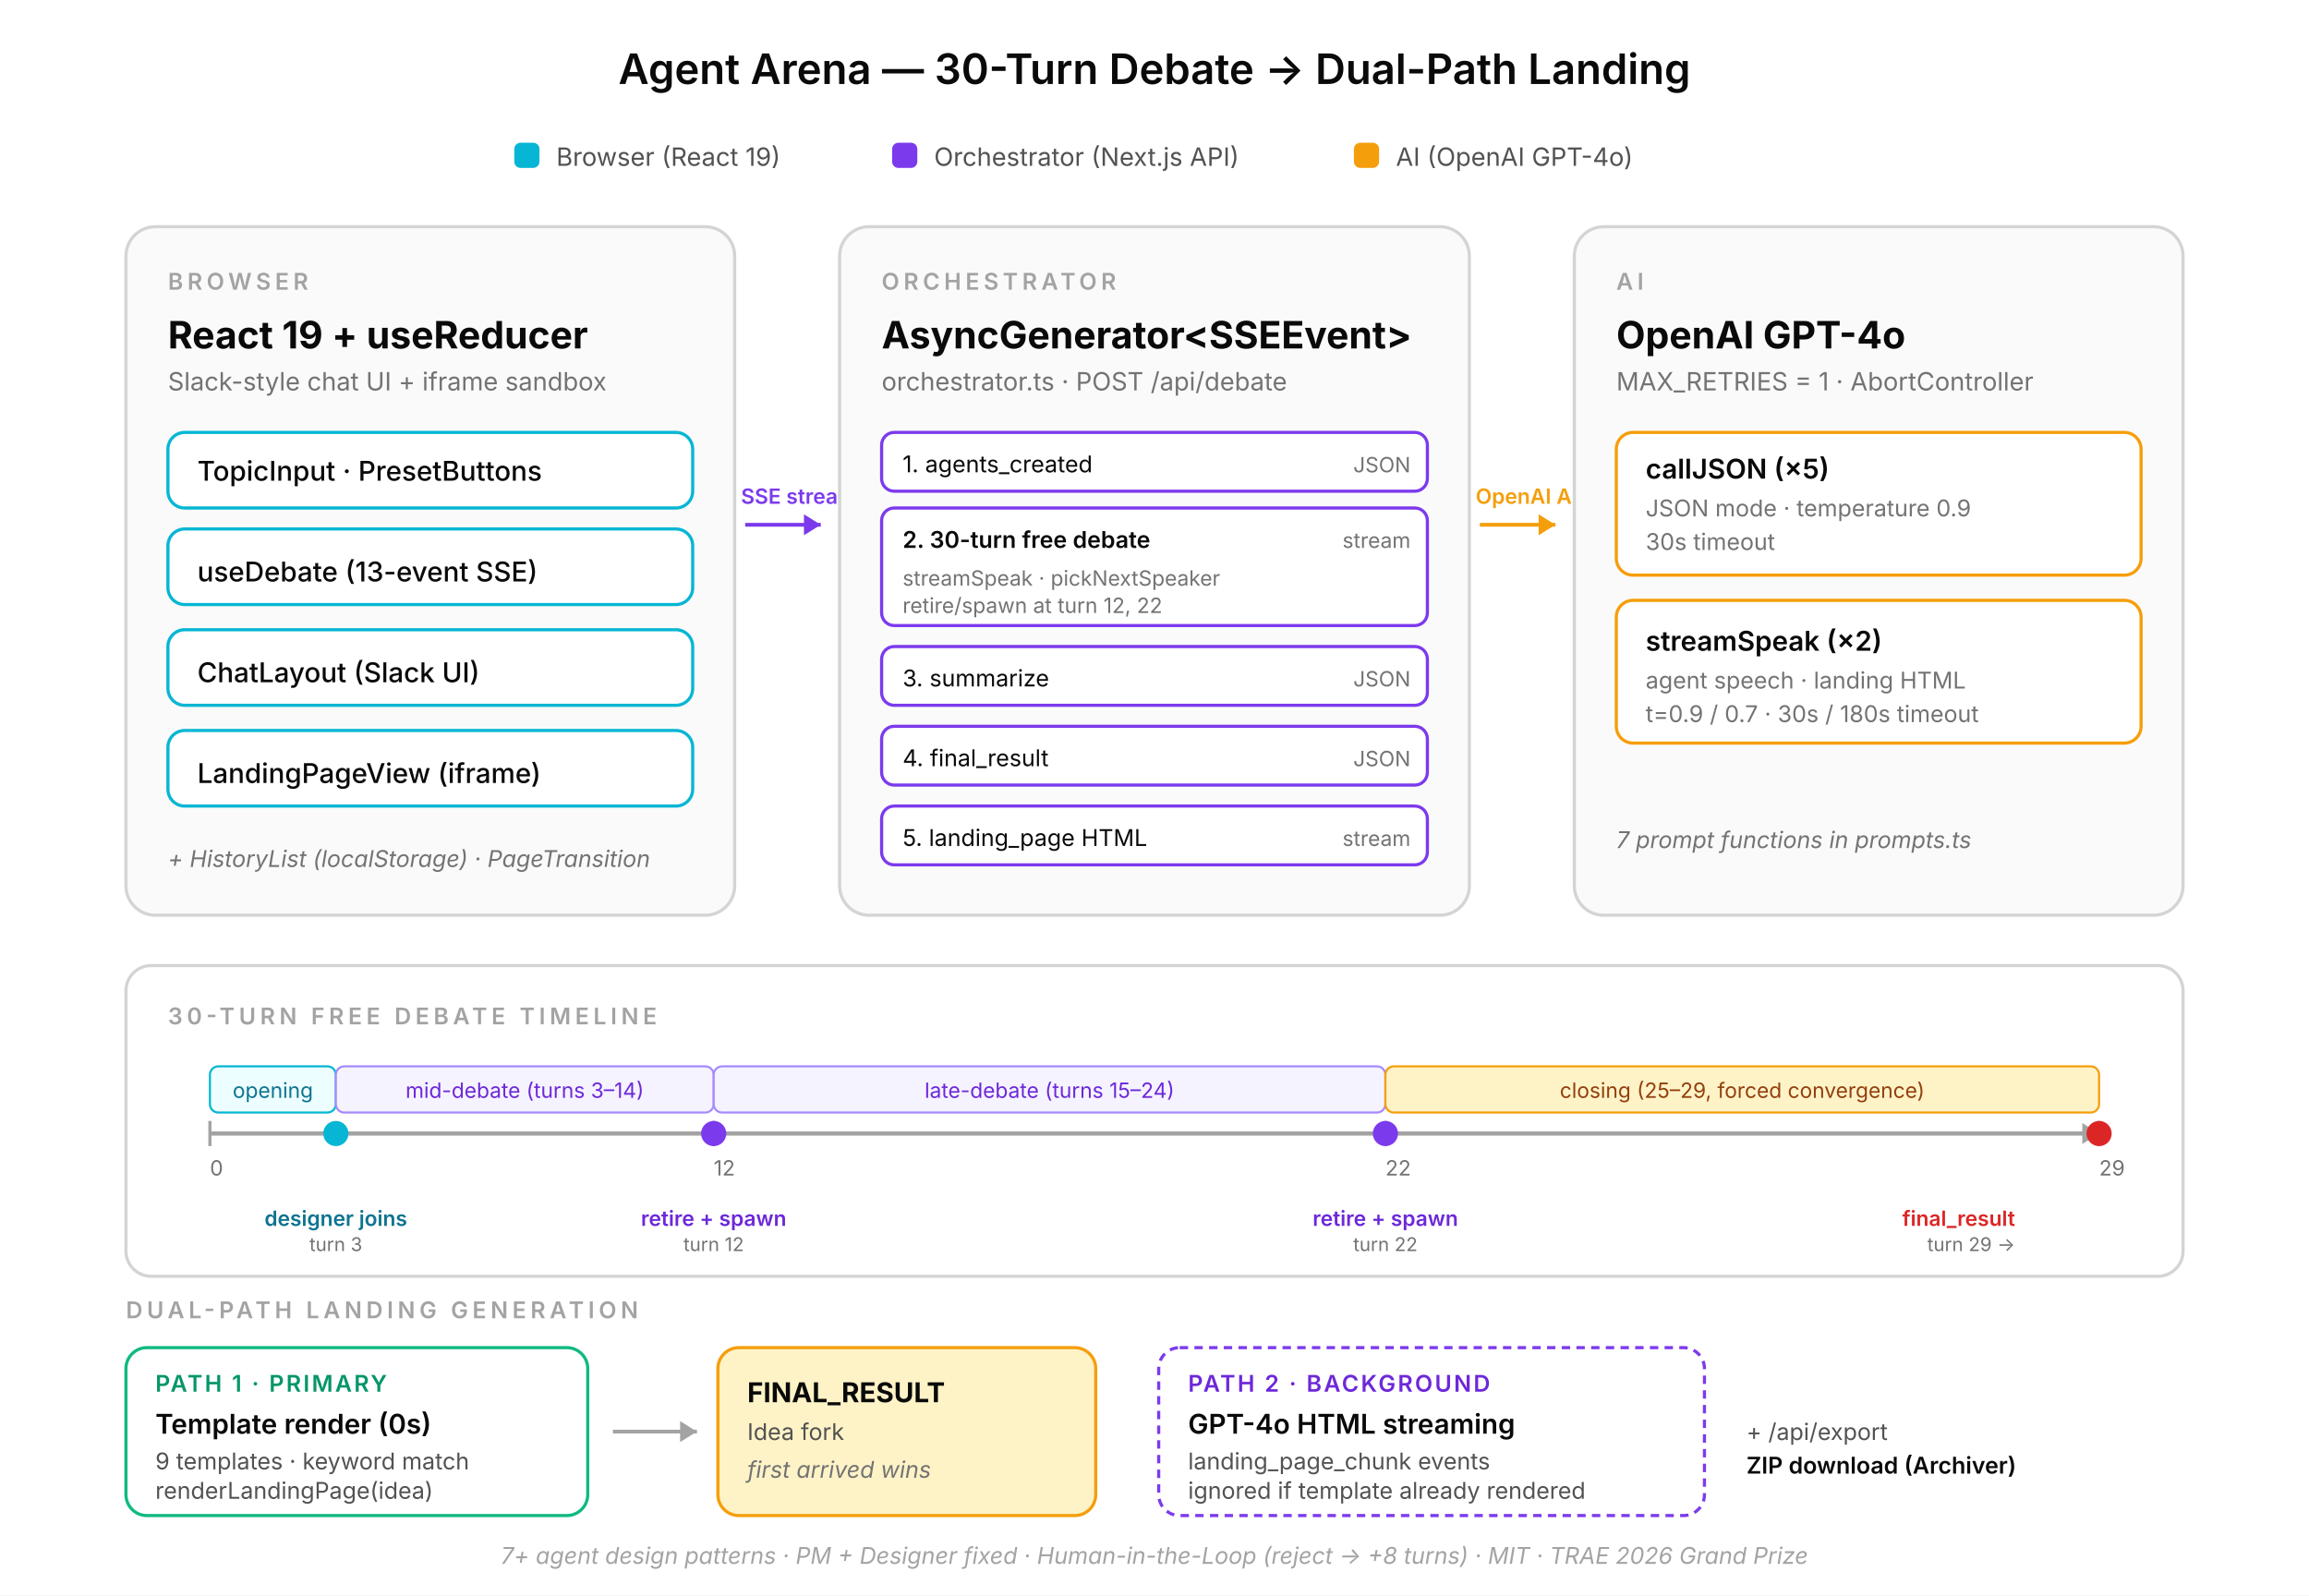
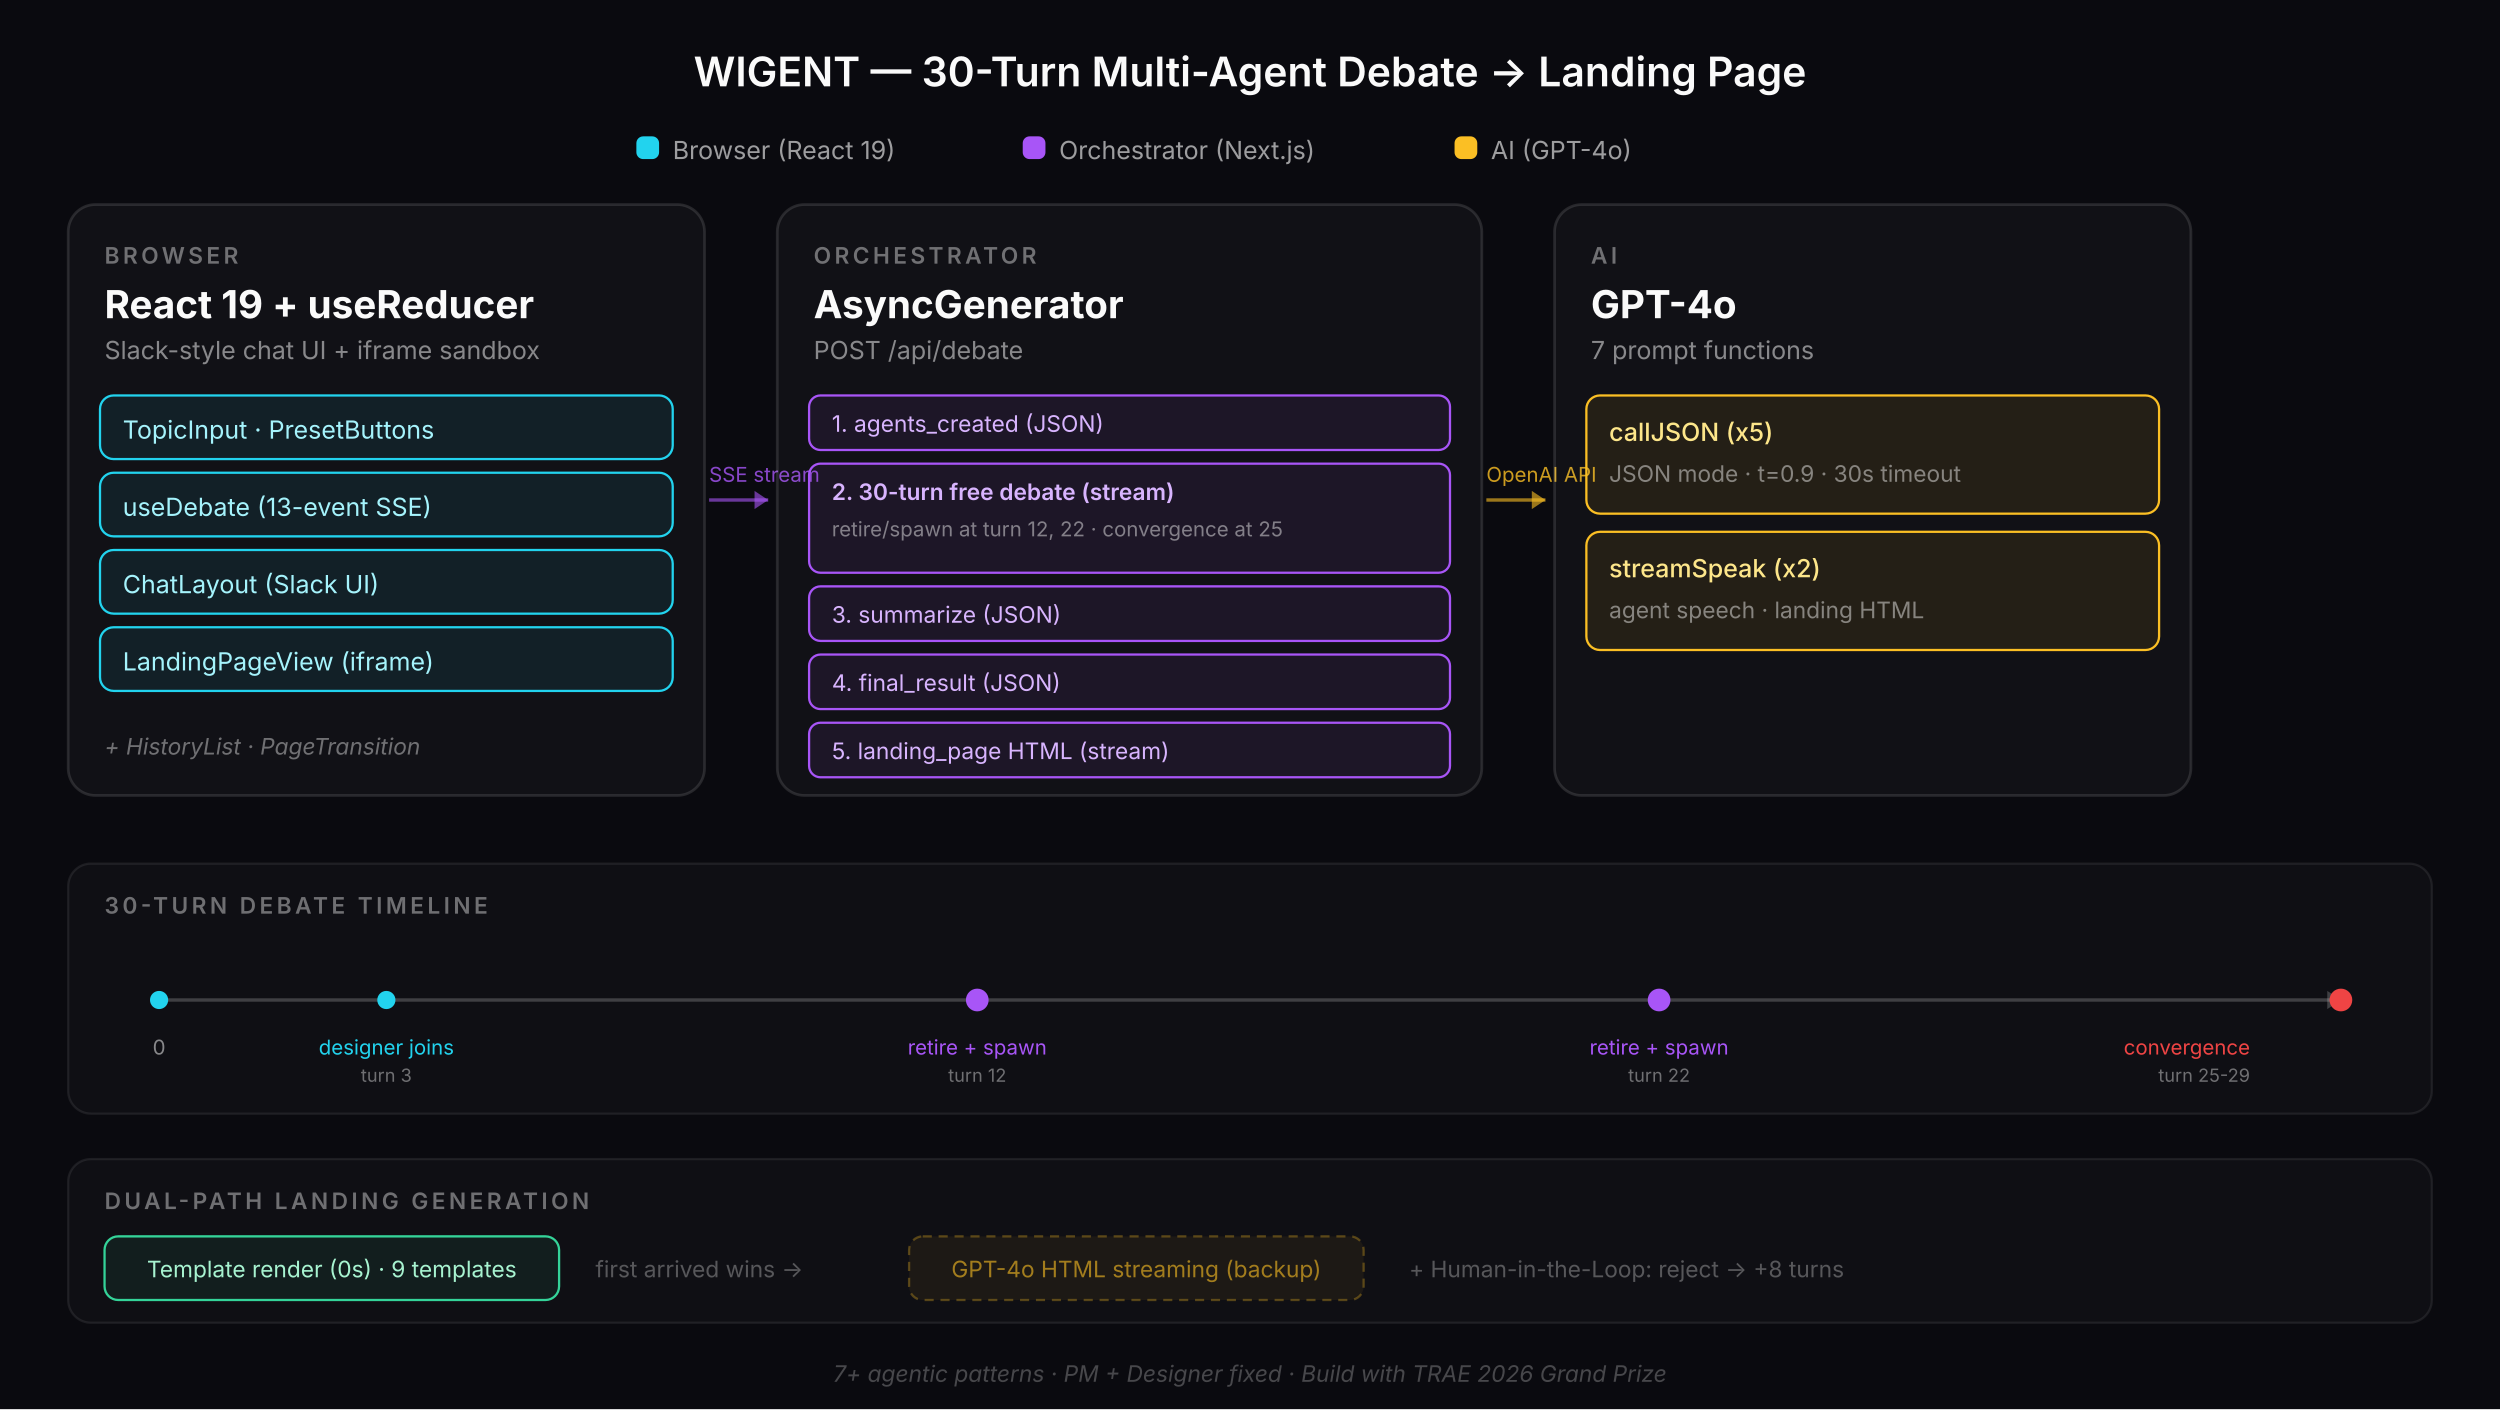
- <svg xmlns="http://www.w3.org/2000/svg" viewBox="0 0 1100 760" font-family="-apple-system, BlinkMacSystemFont, 'Segoe UI', system-ui, sans-serif">
-   <rect width="1100" height="760" fill="#ffffff" />
-   <text x="550" y="40" text-anchor="middle" font-size="20" font-weight="600" fill="#0a0a0a">Agent Arena — 30-Turn Debate → Dual-Path Landing</text>
-   <g transform="translate(245,68)">
-     <rect width="12" height="12" rx="3" fill="#06b6d4" />
-     <text x="20" y="11" font-size="12" fill="#525252">Browser (React 19)</text>
-     <rect x="180" width="12" height="12" rx="3" fill="#7c3aed" />
-     <text x="200" y="11" font-size="12" fill="#525252">Orchestrator (Next.js API)</text>
-     <rect x="400" width="12" height="12" rx="3" fill="#f59e0b" />
-     <text x="420" y="11" font-size="12" fill="#525252">AI (OpenAI GPT-4o)</text>
+ <svg xmlns="http://www.w3.org/2000/svg" viewBox="0 0 1100 620" font-family="-apple-system, BlinkMacSystemFont, 'Segoe UI', system-ui, sans-serif">
+   <rect width="1100" height="620" fill="#0a0a0f" />
+   <text x="550" y="38" text-anchor="middle" font-size="18" font-weight="600" fill="#fafafa">WIGENT — 30-Turn Multi-Agent Debate → Landing Page</text>
+   <g transform="translate(280,60)">
+     <rect width="10" height="10" rx="3" fill="#22d3ee" />
+     <text x="16" y="10" font-size="11" fill="rgba(255,255,255,0.6)">Browser (React 19)</text>
+     <rect x="170" width="10" height="10" rx="3" fill="#a855f7" />
+     <text x="186" y="10" font-size="11" fill="rgba(255,255,255,0.6)">Orchestrator (Next.js)</text>
+     <rect x="360" width="10" height="10" rx="3" fill="#fbbf24" />
+     <text x="376" y="10" font-size="11" fill="rgba(255,255,255,0.6)">AI (GPT-4o)</text>
  </g>
-   <g transform="translate(60,108)">
-     <rect width="290" height="328" rx="14" fill="#fafafa" stroke="#d4d4d4" stroke-width="1.5" />
-     <text x="20" y="30" font-size="11" font-weight="600" fill="#a3a3a3" letter-spacing="2">BROWSER</text>
-     <text x="20" y="58" font-size="18" font-weight="700" fill="#0a0a0a">React 19 + useReducer</text>
-     <text x="20" y="78" font-size="12" fill="#737373">Slack-style chat UI + iframe sandbox</text>
-     <g transform="translate(20,98)">
-       <rect width="250" height="36" rx="8" fill="#ffffff" stroke="#06b6d4" stroke-width="1.5" />
-       <text x="14" y="23" font-size="13" font-weight="500" fill="#0a0a0a">TopicInput · PresetButtons</text>
-       <rect y="46" width="250" height="36" rx="8" fill="#ffffff" stroke="#06b6d4" stroke-width="1.5" />
-       <text x="14" y="71" font-size="13" font-weight="500" fill="#0a0a0a">useDebate (13-event SSE)</text>
-       <rect y="94" width="250" height="36" rx="8" fill="#ffffff" stroke="#06b6d4" stroke-width="1.5" />
-       <text x="14" y="119" font-size="13" font-weight="500" fill="#0a0a0a">ChatLayout (Slack UI)</text>
-       <rect y="142" width="250" height="36" rx="8" fill="#ffffff" stroke="#06b6d4" stroke-width="1.5" />
-       <text x="14" y="167" font-size="13" font-weight="500" fill="#0a0a0a">LandingPageView (iframe)</text>
-       <text x="0" y="207" font-size="11" font-style="italic" fill="#737373">+ HistoryList (localStorage) · PageTransition</text>
+   <g transform="translate(30,90)">
+     <rect width="280" height="260" rx="12" fill="rgba(255,255,255,0.03)" stroke="rgba(255,255,255,0.12)" stroke-width="1.2" />
+     <text x="16" y="26" font-size="10" font-weight="600" fill="rgba(255,255,255,0.4)" letter-spacing="1.5">BROWSER</text>
+     <text x="16" y="50" font-size="17" font-weight="700" fill="#fafafa">React 19 + useReducer</text>
+     <text x="16" y="68" font-size="11" fill="rgba(255,255,255,0.5)">Slack-style chat UI + iframe sandbox</text>
+     <g transform="translate(14,84)">
+       <rect width="252" height="28" rx="6" fill="rgba(34,211,238,0.08)" stroke="#22d3ee" stroke-width="1" />
+       <text x="10" y="19" font-size="11" fill="#a5f3fc">TopicInput · PresetButtons</text>
+       <rect y="34" width="252" height="28" rx="6" fill="rgba(34,211,238,0.08)" stroke="#22d3ee" stroke-width="1" />
+       <text x="10" y="53" font-size="11" fill="#a5f3fc">useDebate (13-event SSE)</text>
+       <rect y="68" width="252" height="28" rx="6" fill="rgba(34,211,238,0.08)" stroke="#22d3ee" stroke-width="1" />
+       <text x="10" y="87" font-size="11" fill="#a5f3fc">ChatLayout (Slack UI)</text>
+       <rect y="102" width="252" height="28" rx="6" fill="rgba(34,211,238,0.08)" stroke="#22d3ee" stroke-width="1" />
+       <text x="10" y="121" font-size="11" fill="#a5f3fc">LandingPageView (iframe)</text>
+     </g>
+     <text x="16" y="242" font-size="10" fill="rgba(255,255,255,0.4)" font-style="italic">+ HistoryList · PageTransition</text>
+   </g>
+   <g transform="translate(312,220)">
+     <line x1="0" y1="0" x2="26" y2="0" stroke="rgba(168,85,247,0.6)" stroke-width="1.5" />
+     <polygon points="26,0 20,-4 20,4" fill="rgba(168,85,247,0.6)" />
+     <text x="0" y="-8" font-size="9" fill="rgba(168,85,247,0.8)">SSE stream</text>
+   </g>
+   <g transform="translate(342,90)">
+     <rect width="310" height="260" rx="12" fill="rgba(255,255,255,0.03)" stroke="rgba(255,255,255,0.12)" stroke-width="1.2" />
+     <text x="16" y="26" font-size="10" font-weight="600" fill="rgba(255,255,255,0.4)" letter-spacing="1.5">ORCHESTRATOR</text>
+     <text x="16" y="50" font-size="17" font-weight="700" fill="#fafafa">AsyncGenerator</text>
+     <text x="16" y="68" font-size="11" fill="rgba(255,255,255,0.5)">POST /api/debate</text>
+     <g transform="translate(14,84)">
+       <rect width="282" height="24" rx="5" fill="rgba(168,85,247,0.08)" stroke="#a855f7" stroke-width="1" />
+       <text x="10" y="16" font-size="10" fill="#d8b4fe">1. agents_created (JSON)</text>
+       <rect y="30" width="282" height="48" rx="5" fill="rgba(168,85,247,0.08)" stroke="#a855f7" stroke-width="1" />
+       <text x="10" y="46" font-size="10" font-weight="600" fill="#d8b4fe">2. 30-turn free debate (stream)</text>
+       <text x="10" y="62" font-size="9" fill="rgba(255,255,255,0.45)">retire/spawn at turn 12, 22 · convergence at 25</text>
+       <rect y="84" width="282" height="24" rx="5" fill="rgba(168,85,247,0.08)" stroke="#a855f7" stroke-width="1" />
+       <text x="10" y="100" font-size="10" fill="#d8b4fe">3. summarize (JSON)</text>
+       <rect y="114" width="282" height="24" rx="5" fill="rgba(168,85,247,0.08)" stroke="#a855f7" stroke-width="1" />
+       <text x="10" y="130" font-size="10" fill="#d8b4fe">4. final_result (JSON)</text>
+       <rect y="144" width="282" height="24" rx="5" fill="rgba(168,85,247,0.08)" stroke="#a855f7" stroke-width="1" />
+       <text x="10" y="160" font-size="10" fill="#d8b4fe">5. landing_page HTML (stream)</text>
    </g>
  </g>
-   <g transform="translate(355,250)">
-     <line x1="0" y1="0" x2="36" y2="0" stroke="#7c3aed" stroke-width="1.8" />
-     <polygon points="36,0 28,-5 28,5" fill="#7c3aed" />
-     <text x="-2" y="-10" font-size="10" font-weight="600" fill="#7c3aed">SSE stream</text>
+   <g transform="translate(654,220)">
+     <line x1="0" y1="0" x2="26" y2="0" stroke="rgba(251,191,36,0.6)" stroke-width="1.5" />
+     <polygon points="26,0 20,-4 20,4" fill="rgba(251,191,36,0.6)" />
+     <text x="0" y="-8" font-size="9" fill="rgba(251,191,36,0.8)">OpenAI API</text>
  </g>
-   <g transform="translate(400,108)">
-     <rect width="300" height="328" rx="14" fill="#fafafa" stroke="#d4d4d4" stroke-width="1.5" />
-     <text x="20" y="30" font-size="11" font-weight="600" fill="#a3a3a3" letter-spacing="2">ORCHESTRATOR</text>
-     <text x="20" y="58" font-size="18" font-weight="700" fill="#0a0a0a">AsyncGenerator&lt;SSEEvent&gt;</text>
-     <text x="20" y="78" font-size="12" fill="#737373">orchestrator.ts · POST /api/debate</text>
-     <g transform="translate(20,98)">
-       <rect width="260" height="28" rx="6" fill="#ffffff" stroke="#7c3aed" stroke-width="1.5" />
-       <text x="10" y="19" font-size="11" fill="#0a0a0a">1. agents_created</text>
-       <text x="252" y="19" text-anchor="end" font-size="10" fill="#737373">JSON</text>
-       <rect y="36" width="260" height="56" rx="6" fill="#ffffff" stroke="#7c3aed" stroke-width="1.5" />
-       <text x="10" y="55" font-size="11" font-weight="600" fill="#0a0a0a">2. 30-turn free debate</text>
-       <text x="10" y="73" font-size="10" fill="#737373">streamSpeak · pickNextSpeaker</text>
-       <text x="10" y="86" font-size="10" fill="#737373">retire/spawn at turn 12, 22</text>
-       <text x="252" y="55" text-anchor="end" font-size="10" fill="#737373">stream</text>
-       <rect y="102" width="260" height="28" rx="6" fill="#ffffff" stroke="#7c3aed" stroke-width="1.5" />
-       <text x="10" y="121" font-size="11" fill="#0a0a0a">3. summarize</text>
-       <text x="252" y="121" text-anchor="end" font-size="10" fill="#737373">JSON</text>
-       <rect y="140" width="260" height="28" rx="6" fill="#ffffff" stroke="#7c3aed" stroke-width="1.5" />
-       <text x="10" y="159" font-size="11" fill="#0a0a0a">4. final_result</text>
-       <text x="252" y="159" text-anchor="end" font-size="10" fill="#737373">JSON</text>
-       <rect y="178" width="260" height="28" rx="6" fill="#ffffff" stroke="#7c3aed" stroke-width="1.5" />
-       <text x="10" y="197" font-size="11" fill="#0a0a0a">5. landing_page HTML</text>
-       <text x="252" y="197" text-anchor="end" font-size="10" fill="#737373">stream</text>
+   <g transform="translate(684,90)">
+     <rect width="280" height="260" rx="12" fill="rgba(255,255,255,0.03)" stroke="rgba(255,255,255,0.12)" stroke-width="1.2" />
+     <text x="16" y="26" font-size="10" font-weight="600" fill="rgba(255,255,255,0.4)" letter-spacing="1.5">AI</text>
+     <text x="16" y="50" font-size="17" font-weight="700" fill="#fafafa">GPT-4o</text>
+     <text x="16" y="68" font-size="11" fill="rgba(255,255,255,0.5)">7 prompt functions</text>
+     <g transform="translate(14,84)">
+       <rect width="252" height="52" rx="6" fill="rgba(251,191,36,0.08)" stroke="#fbbf24" stroke-width="1" />
+       <text x="10" y="20" font-size="11" font-weight="500" fill="#fde68a">callJSON (x5)</text>
+       <text x="10" y="38" font-size="10" fill="rgba(255,255,255,0.45)">JSON mode · t=0.9 · 30s timeout</text>
+       <rect y="60" width="252" height="52" rx="6" fill="rgba(251,191,36,0.08)" stroke="#fbbf24" stroke-width="1" />
+       <text x="10" y="80" font-size="11" font-weight="500" fill="#fde68a">streamSpeak (x2)</text>
+       <text x="10" y="98" font-size="10" fill="rgba(255,255,255,0.45)">agent speech · landing HTML</text>
    </g>
  </g>
-   <g transform="translate(705,250)">
-     <line x1="0" y1="0" x2="36" y2="0" stroke="#f59e0b" stroke-width="1.8" />
-     <polygon points="36,0 28,-5 28,5" fill="#f59e0b" />
-     <text x="-2" y="-10" font-size="10" font-weight="600" fill="#f59e0b">OpenAI API</text>
+   <g transform="translate(30,380)">
+     <rect width="1040" height="110" rx="10" fill="rgba(255,255,255,0.02)" stroke="rgba(255,255,255,0.08)" stroke-width="1" />
+     <text x="16" y="22" font-size="10" font-weight="600" fill="rgba(255,255,255,0.4)" letter-spacing="1.5">30-TURN DEBATE TIMELINE</text>
+     <line x1="40" y1="60" x2="1000" y2="60" stroke="rgba(255,255,255,0.2)" stroke-width="1.5" />
+     <polygon points="1000,60 994,56 994,64" fill="rgba(255,255,255,0.2)" />
+     <circle cx="40" cy="60" r="4" fill="#22d3ee" />
+     <text x="40" y="84" text-anchor="middle" font-size="9" fill="rgba(255,255,255,0.5)">0</text>
+     <circle cx="140" cy="60" r="4" fill="#22d3ee" />
+     <text x="140" y="84" text-anchor="middle" font-size="9" fill="#22d3ee">designer joins</text>
+     <text x="140" y="96" text-anchor="middle" font-size="8" fill="rgba(255,255,255,0.4)">turn 3</text>
+     <circle cx="400" cy="60" r="5" fill="#a855f7" />
+     <text x="400" y="84" text-anchor="middle" font-size="9" fill="#a855f7">retire + spawn</text>
+     <text x="400" y="96" text-anchor="middle" font-size="8" fill="rgba(255,255,255,0.4)">turn 12</text>
+     <circle cx="700" cy="60" r="5" fill="#a855f7" />
+     <text x="700" y="84" text-anchor="middle" font-size="9" fill="#a855f7">retire + spawn</text>
+     <text x="700" y="96" text-anchor="middle" font-size="8" fill="rgba(255,255,255,0.4)">turn 22</text>
+     <circle cx="1000" cy="60" r="5" fill="#ef4444" />
+     <text x="960" y="84" text-anchor="end" font-size="9" fill="#ef4444">convergence</text>
+     <text x="960" y="96" text-anchor="end" font-size="8" fill="rgba(255,255,255,0.4)">turn 25-29</text>
  </g>
-   <g transform="translate(750,108)">
-     <rect width="290" height="328" rx="14" fill="#fafafa" stroke="#d4d4d4" stroke-width="1.5" />
-     <text x="20" y="30" font-size="11" font-weight="600" fill="#a3a3a3" letter-spacing="2">AI</text>
-     <text x="20" y="58" font-size="18" font-weight="700" fill="#0a0a0a">OpenAI GPT-4o</text>
-     <text x="20" y="78" font-size="12" fill="#737373">MAX_RETRIES = 1 · AbortController</text>
-     <g transform="translate(20,98)">
-       <rect width="250" height="68" rx="8" fill="#ffffff" stroke="#f59e0b" stroke-width="1.5" />
-       <text x="14" y="22" font-size="13" font-weight="600" fill="#0a0a0a">callJSON (×5)</text>
-       <text x="14" y="40" font-size="11" fill="#737373">JSON mode · temperature 0.9</text>
-       <text x="14" y="56" font-size="11" fill="#737373">30s timeout</text>
-       <rect y="80" width="250" height="68" rx="8" fill="#ffffff" stroke="#f59e0b" stroke-width="1.5" />
-       <text x="14" y="104" font-size="13" font-weight="600" fill="#0a0a0a">streamSpeak (×2)</text>
-       <text x="14" y="122" font-size="11" fill="#737373">agent speech · landing HTML</text>
-       <text x="14" y="138" font-size="11" fill="#737373">t=0.9 / 0.7 · 30s / 180s timeout</text>
-     </g>
-     <text x="20" y="296" font-size="11" font-style="italic" fill="#737373">7 prompt functions in prompts.ts</text>
+   <g transform="translate(30,510)">
+     <rect width="1040" height="72" rx="10" fill="rgba(255,255,255,0.02)" stroke="rgba(255,255,255,0.08)" stroke-width="1" />
+     <text x="16" y="22" font-size="10" font-weight="600" fill="rgba(255,255,255,0.4)" letter-spacing="1.5">DUAL-PATH LANDING GENERATION</text>
+     <rect x="16" y="34" width="200" height="28" rx="6" fill="rgba(52,211,153,0.08)" stroke="#34d399" stroke-width="1" />
+     <text x="116" y="52" text-anchor="middle" font-size="10" fill="#a7f3d0">Template render (0s) · 9 templates</text>
+     <text x="232" y="52" font-size="10" fill="rgba(255,255,255,0.3)">first arrived wins →</text>
+     <rect x="370" y="34" width="200" height="28" rx="6" fill="rgba(251,191,36,0.06)" stroke="rgba(251,191,36,0.3)" stroke-width="1" stroke-dasharray="4 3" />
+     <text x="470" y="52" text-anchor="middle" font-size="10" fill="rgba(251,191,36,0.6)">GPT-4o HTML streaming (backup)</text>
+     <text x="590" y="52" font-size="10" fill="rgba(255,255,255,0.3)">+ Human-in-the-Loop: reject → +8 turns</text>
  </g>
-   <g transform="translate(60,460)">
-     <rect width="980" height="148" rx="12" fill="#ffffff" stroke="#d4d4d4" stroke-width="1.5" />
-     <text x="20" y="28" font-size="11" font-weight="600" fill="#a3a3a3" letter-spacing="2">30-TURN FREE DEBATE TIMELINE</text>
-     <line x1="40" y1="80" x2="940" y2="80" stroke="#a3a3a3" stroke-width="2" />
-     <polygon points="940,80 932,75 932,85" fill="#a3a3a3" />
-     <text x="40" y="100" font-size="10" fill="#737373">0</text>
-     <line x1="40" y1="74" x2="40" y2="86" stroke="#a3a3a3" stroke-width="1.5" />
-     <text x="280" y="100" font-size="10" fill="#737373">12</text>
-     <line x1="280" y1="74" x2="280" y2="86" stroke="#a3a3a3" stroke-width="1.5" />
-     <text x="600" y="100" font-size="10" fill="#737373">22</text>
-     <line x1="600" y1="74" x2="600" y2="86" stroke="#a3a3a3" stroke-width="1.5" />
-     <text x="940" y="100" font-size="10" fill="#737373">29</text>
-     <line x1="940" y1="74" x2="940" y2="86" stroke="#a3a3a3" stroke-width="1.5" />
-     <rect x="40" y="48" width="60" height="22" rx="4" fill="#ecfeff" stroke="#06b6d4" stroke-width="1" />
-     <text x="70" y="63" text-anchor="middle" font-size="10" fill="#0e7490">opening</text>
-     <rect x="100" y="48" width="180" height="22" rx="4" fill="#f5f3ff" stroke="#a78bfa" stroke-width="1" />
-     <text x="190" y="63" text-anchor="middle" font-size="10" fill="#6d28d9">mid-debate (turns 3–14)</text>
-     <rect x="280" y="48" width="320" height="22" rx="4" fill="#f5f3ff" stroke="#a78bfa" stroke-width="1" />
-     <text x="440" y="63" text-anchor="middle" font-size="10" fill="#6d28d9">late-debate (turns 15–24)</text>
-     <rect x="600" y="48" width="340" height="22" rx="4" fill="#fef3c7" stroke="#f59e0b" stroke-width="1" />
-     <text x="770" y="63" text-anchor="middle" font-size="10" fill="#92400e">closing (25–29, forced convergence)</text>
-     <circle cx="100" cy="80" r="6" fill="#06b6d4" />
-     <text x="100" y="124" text-anchor="middle" font-size="10" font-weight="600" fill="#0e7490">designer joins</text>
-     <text x="100" y="136" text-anchor="middle" font-size="9" fill="#737373">turn 3</text>
-     <circle cx="280" cy="80" r="6" fill="#7c3aed" />
-     <text x="280" y="124" text-anchor="middle" font-size="10" font-weight="600" fill="#6d28d9">retire + spawn</text>
-     <text x="280" y="136" text-anchor="middle" font-size="9" fill="#737373">turn 12</text>
-     <circle cx="600" cy="80" r="6" fill="#7c3aed" />
-     <text x="600" y="124" text-anchor="middle" font-size="10" font-weight="600" fill="#6d28d9">retire + spawn</text>
-     <text x="600" y="136" text-anchor="middle" font-size="9" fill="#737373">turn 22</text>
-     <circle cx="940" cy="80" r="6" fill="#dc2626" />
-     <text x="900" y="124" text-anchor="end" font-size="10" font-weight="600" fill="#dc2626">final_result</text>
-     <text x="900" y="136" text-anchor="end" font-size="9" fill="#737373">turn 29 →</text>
-   </g>
-   <g transform="translate(60,628)">
-     <text x="0" y="0" font-size="11" font-weight="600" fill="#a3a3a3" letter-spacing="2">DUAL-PATH LANDING GENERATION</text>
-     <rect y="14" width="220" height="80" rx="10" fill="#ffffff" stroke="#10b981" stroke-width="1.5" />
-     <text x="14" y="35" font-size="11" font-weight="600" fill="#059669" letter-spacing="1">PATH 1 · PRIMARY</text>
-     <text x="14" y="55" font-size="13" font-weight="600" fill="#0a0a0a">Template render (0s)</text>
-     <text x="14" y="72" font-size="11" fill="#525252">9 templates · keyword match</text>
-     <text x="14" y="86" font-size="11" fill="#525252">renderLandingPage(idea)</text>
-     <g transform="translate(232,40)">
-       <line x1="0" y1="14" x2="40" y2="14" stroke="#a3a3a3" stroke-width="1.8" />
-       <polygon points="40,14 32,9 32,19" fill="#a3a3a3" />
-     </g>
-     <rect x="282" y="14" width="180" height="80" rx="10" fill="#fef3c7" stroke="#f59e0b" stroke-width="1.5" />
-     <text x="296" y="40" font-size="13" font-weight="700" fill="#0a0a0a">FINAL_RESULT</text>
-     <text x="296" y="58" font-size="11" fill="#525252">Idea fork</text>
-     <text x="296" y="76" font-size="11" font-style="italic" fill="#737373">first arrived wins</text>
-     <rect x="492" y="14" width="260" height="80" rx="10" fill="#ffffff" stroke="#7c3aed" stroke-width="1.5" stroke-dasharray="4 3" />
-     <text x="506" y="35" font-size="11" font-weight="600" fill="#6d28d9" letter-spacing="1">PATH 2 · BACKGROUND</text>
-     <text x="506" y="55" font-size="13" font-weight="600" fill="#0a0a0a">GPT-4o HTML streaming</text>
-     <text x="506" y="72" font-size="11" fill="#525252">landing_page_chunk events</text>
-     <text x="506" y="86" font-size="11" fill="#525252">ignored if template already rendered</text>
-     <text x="772" y="58" font-size="11" fill="#525252">+ /api/export</text>
-     <text x="772" y="74" font-size="11" font-weight="600" fill="#0a0a0a">ZIP download (Archiver)</text>
-   </g>
-   <text x="550" y="745" text-anchor="middle" font-size="11" fill="#a3a3a3" font-style="italic">7+ agent design patterns · PM + Designer fixed · Human-in-the-Loop (reject → +8 turns) · MIT · TRAE 2026 Grand Prize</text>
+   <text x="550" y="608" text-anchor="middle" font-size="10" fill="rgba(255,255,255,0.25)" font-style="italic">7+ agentic patterns · PM + Designer fixed · Build with TRAE 2026 Grand Prize</text>
</svg>
